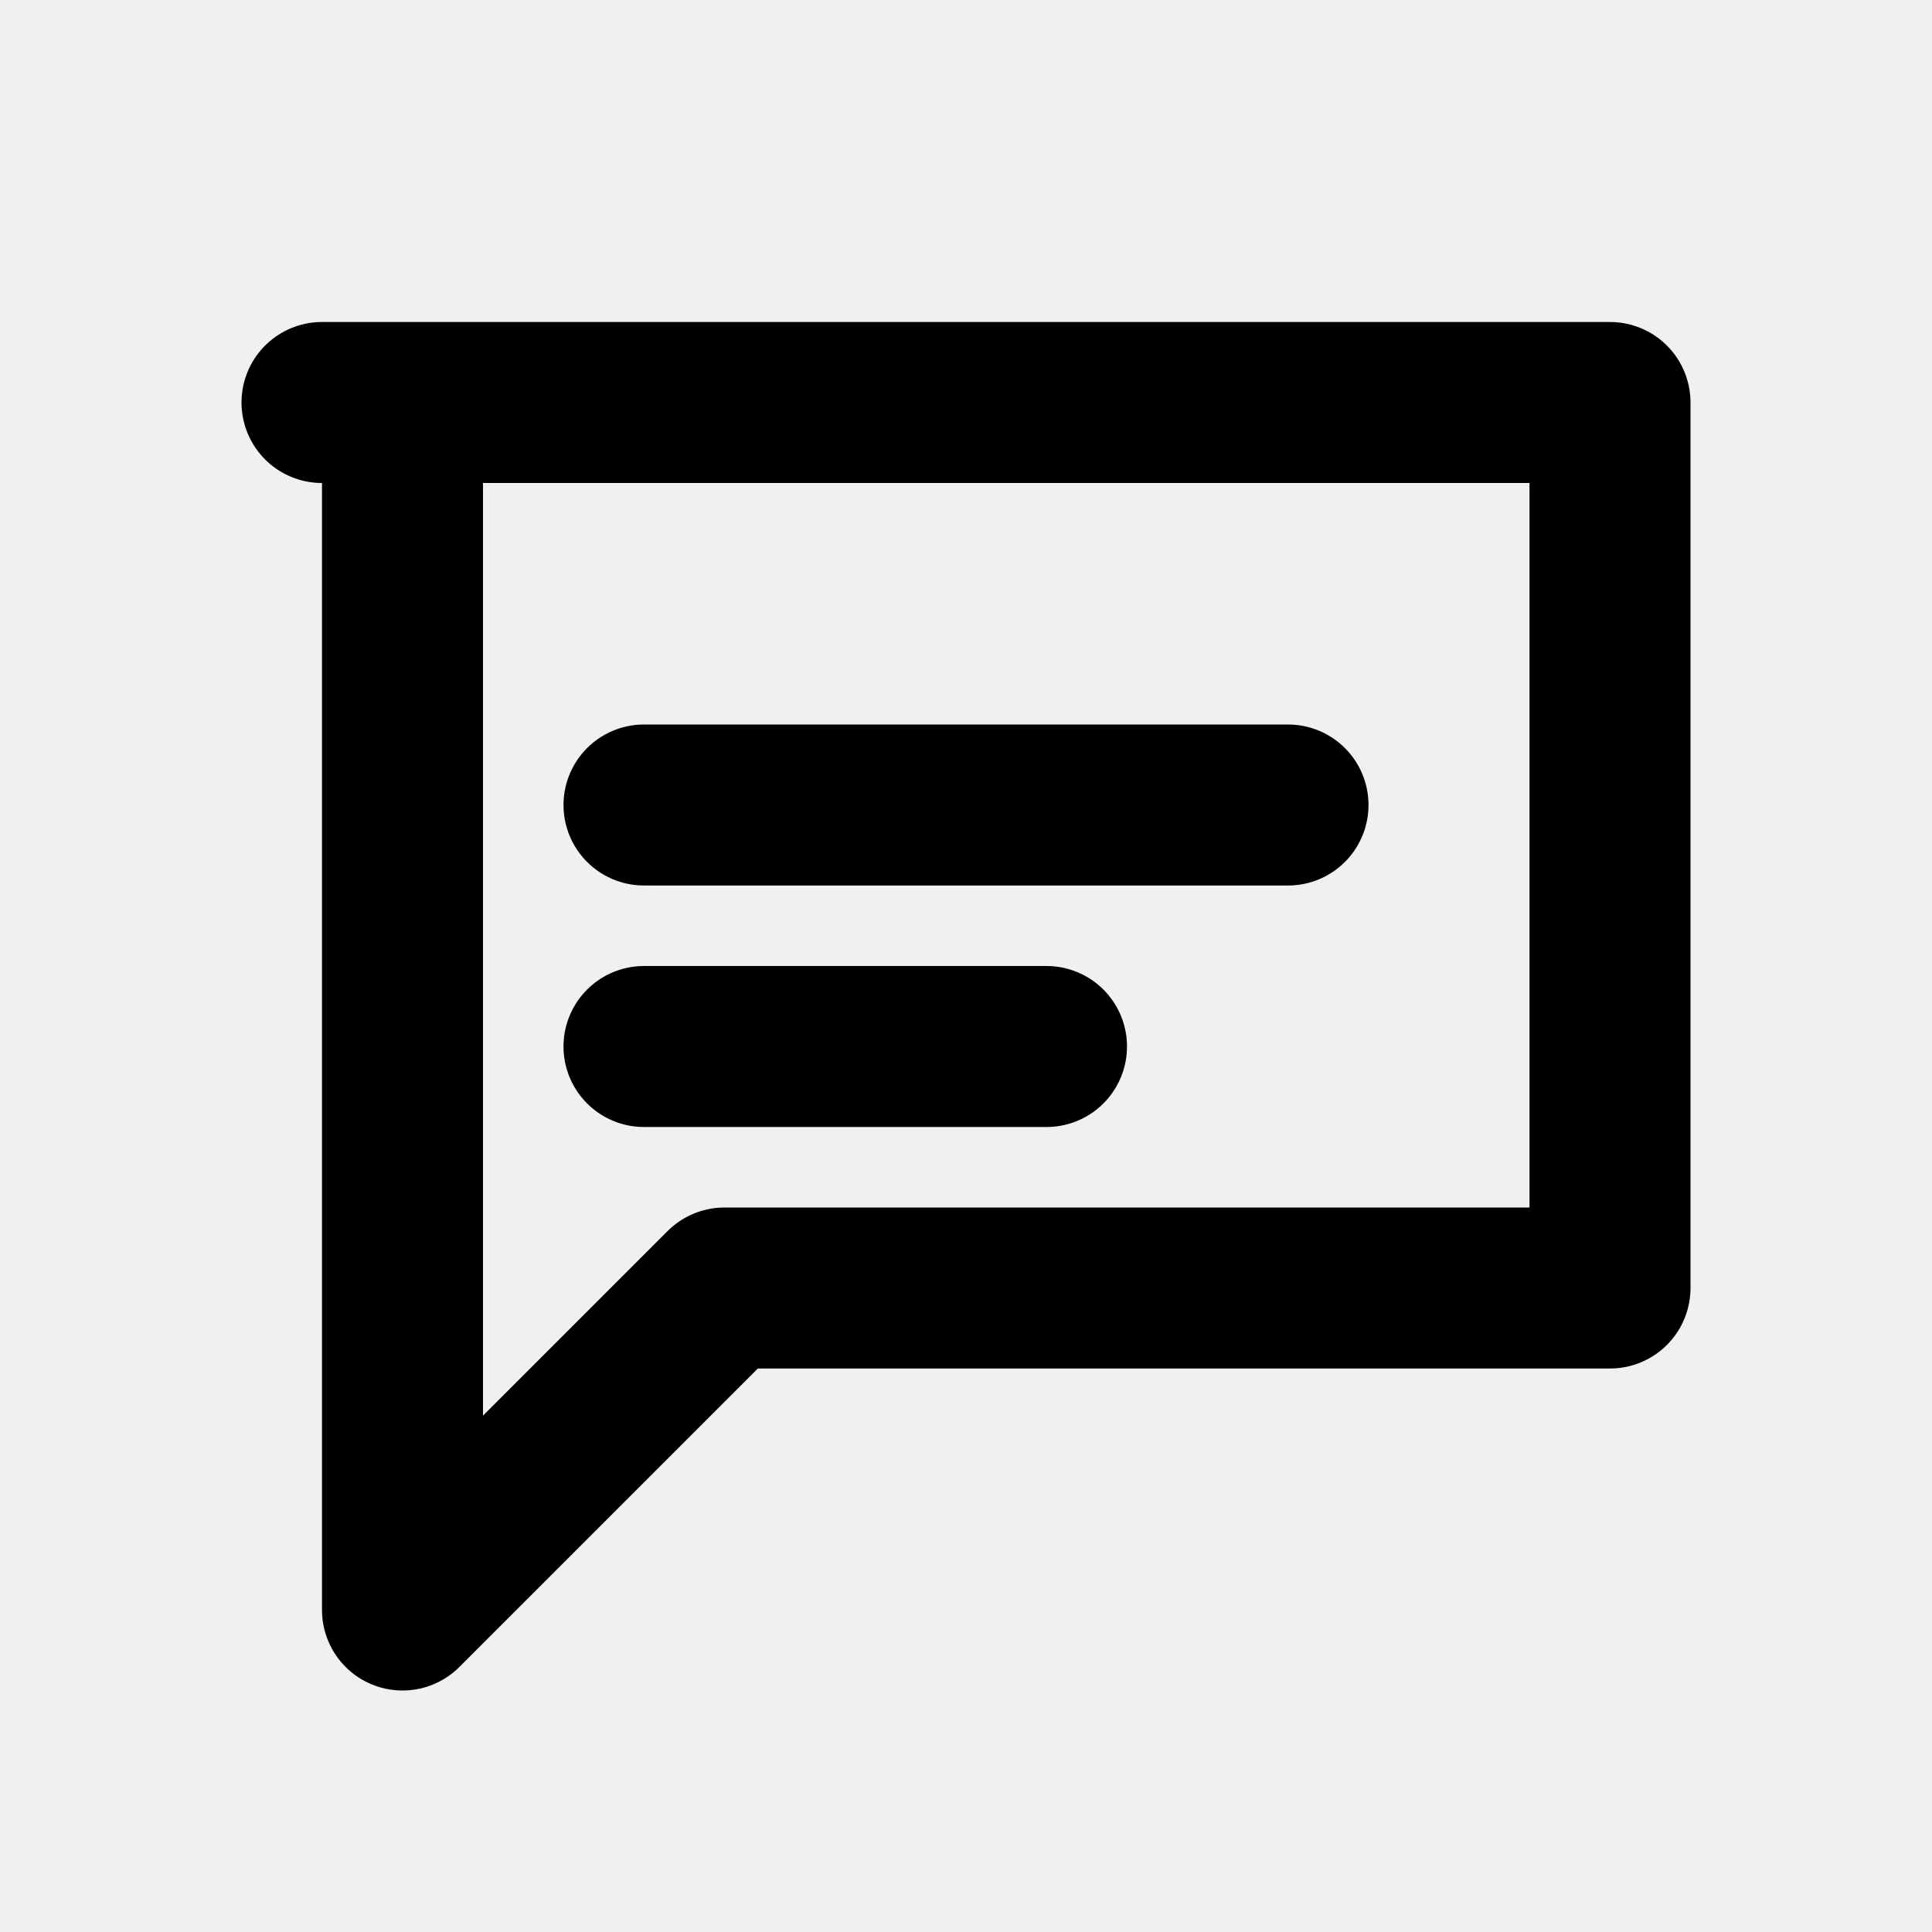
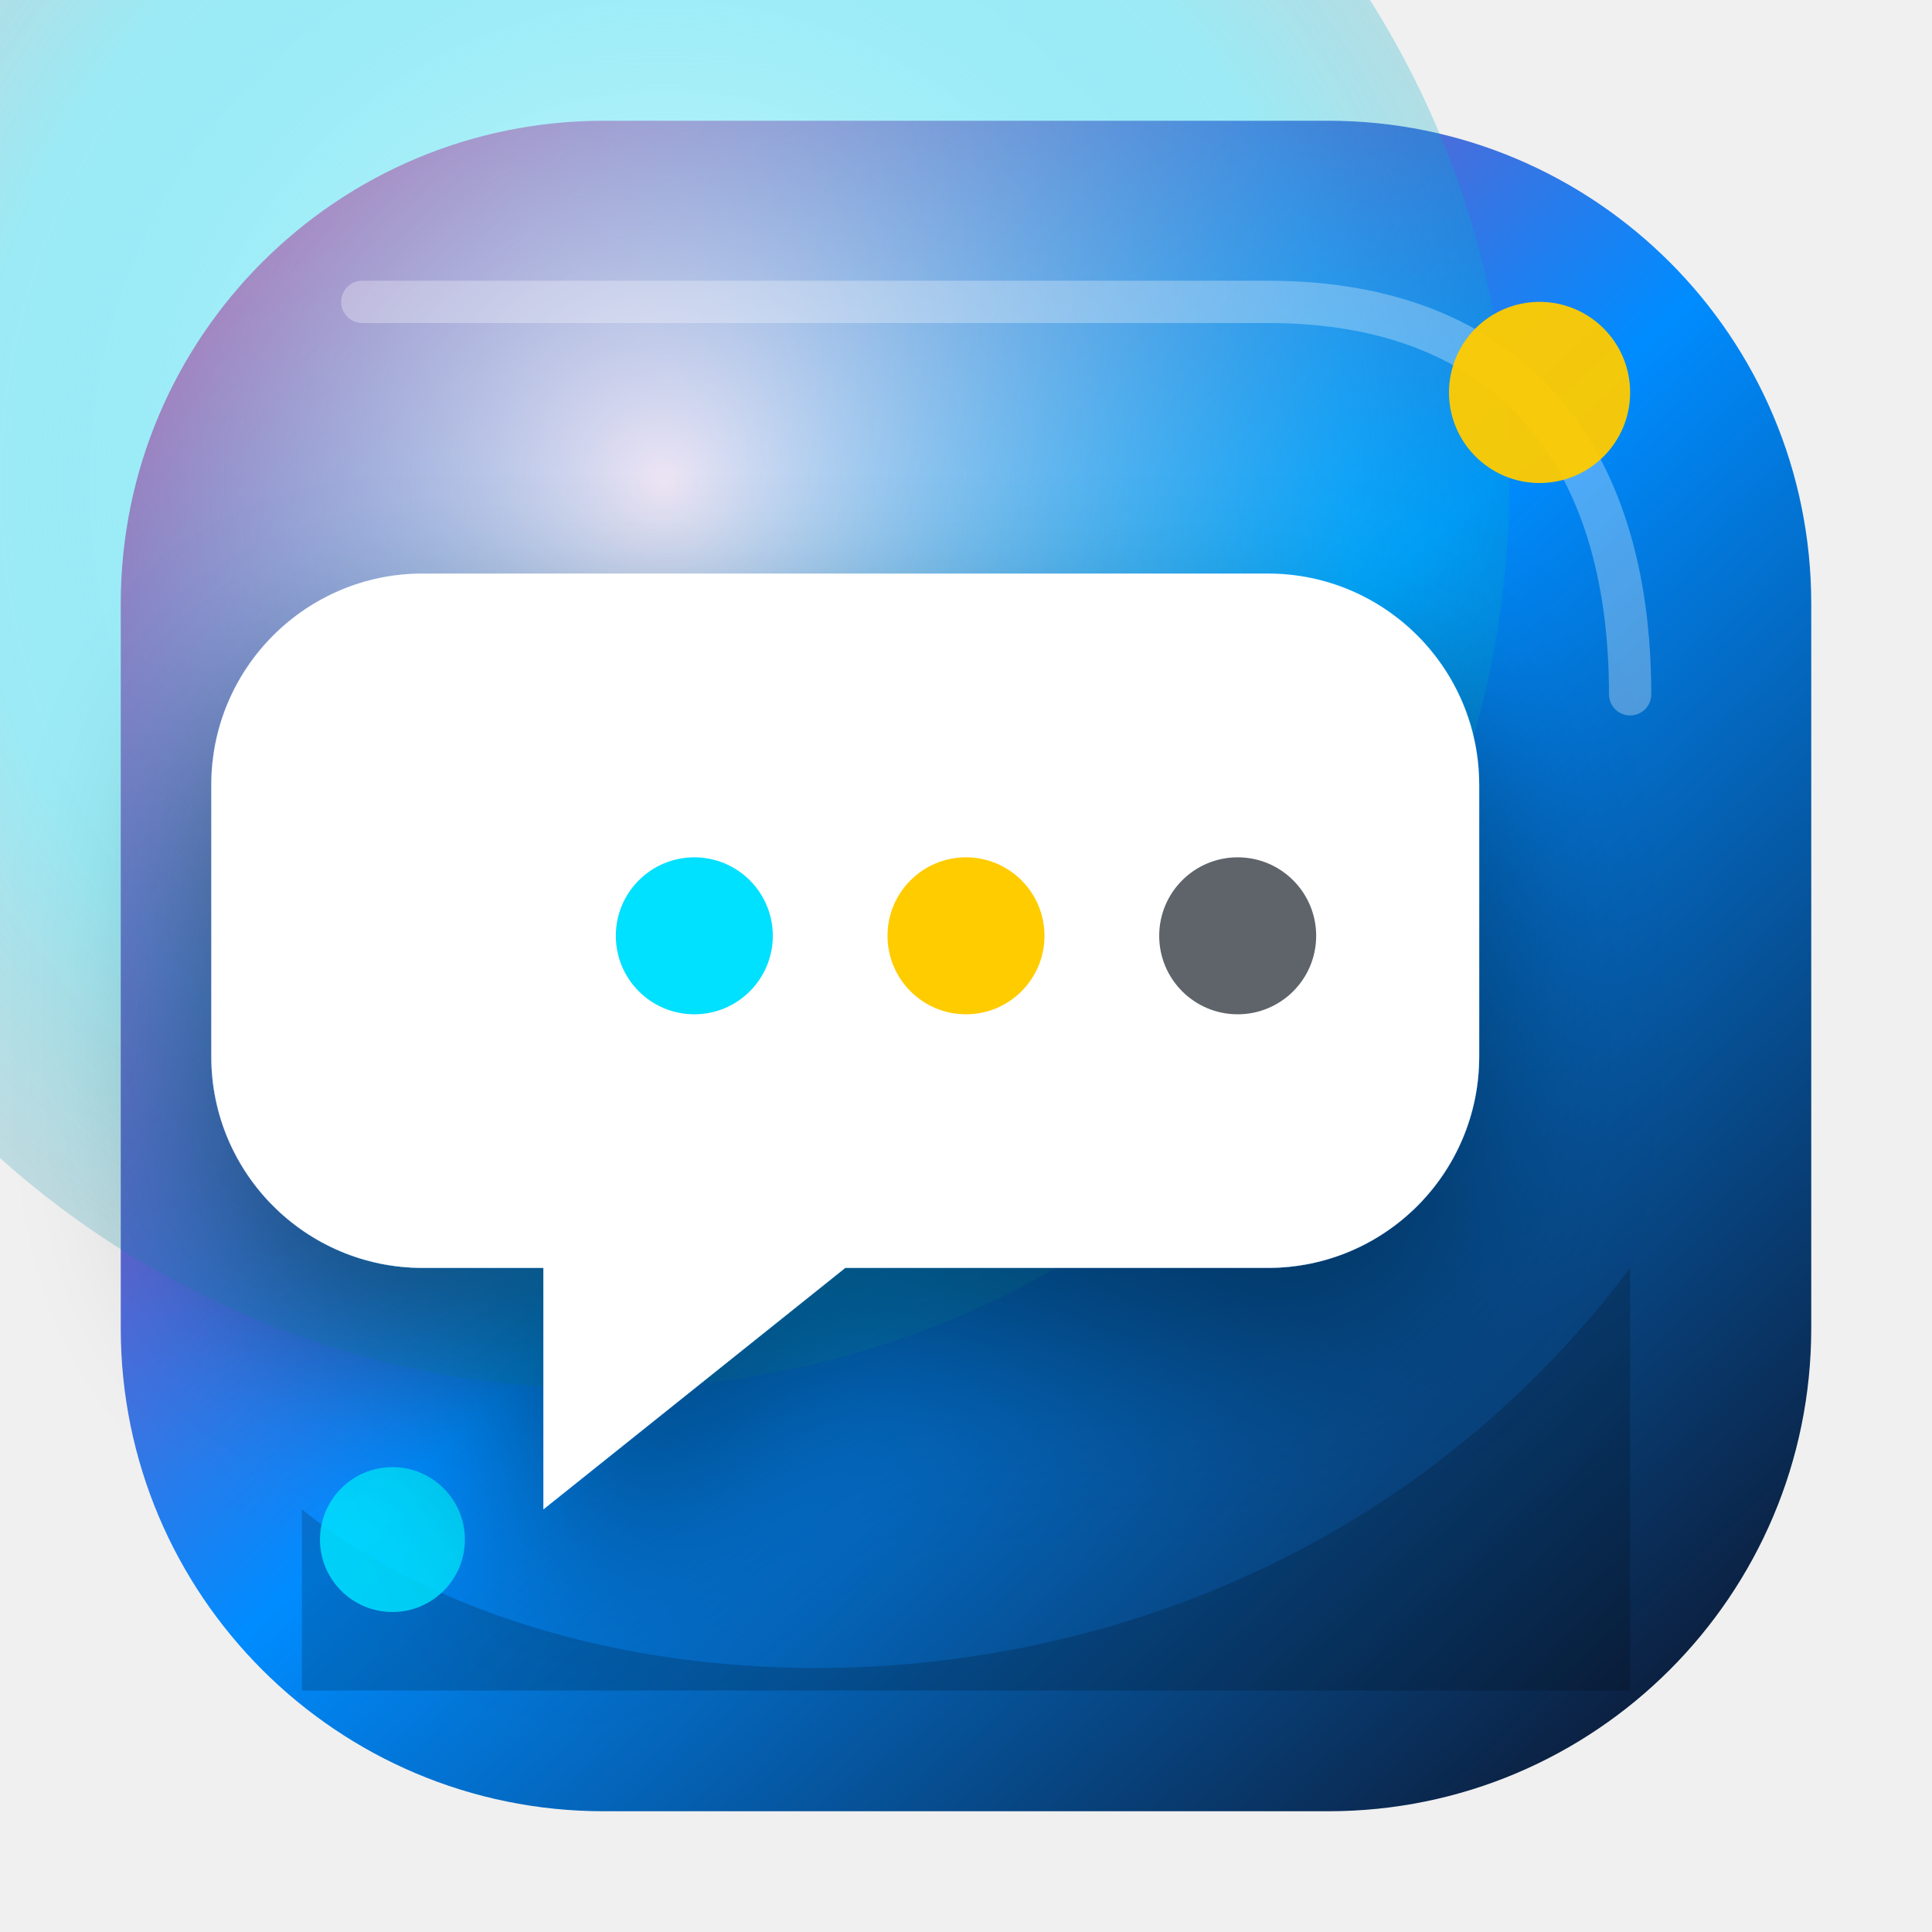
- <svg xmlns="http://www.w3.org/2000/svg" viewBox="0 0 24 24" role="img" aria-label="Comments">
-   <path d="M4 5h16v11H9l-4 4V5z M8 10h8 M8 13h5" fill="none" stroke="currentColor" stroke-width="2" stroke-linecap="round" stroke-linejoin="round" />
+ <svg xmlns="http://www.w3.org/2000/svg" viewBox="0 0 64 64" width="64" height="64" role="img" aria-label="Monoline Comments">
+   <defs>
+     <linearGradient id="bg-monoline-comments" x1="10" y1="8" x2="58" y2="60" gradientUnits="userSpaceOnUse">
+       <stop offset="0" stop-color="#f72585" />
+       <stop offset="0.46" stop-color="#008cff" />
+       <stop offset="1" stop-color="#0d1024" />
+     </linearGradient>
+     <radialGradient id="glow-monoline-comments" cx="22" cy="16" r="44" gradientUnits="userSpaceOnUse">
+       <stop offset="0" stop-color="#ffffff" stop-opacity="0.85" />
+       <stop offset="0.52" stop-color="#00e0ff" stop-opacity="0.35" />
+       <stop offset="1" stop-color="#0d1024" stop-opacity="0" />
+     </radialGradient>
+     <linearGradient id="glyph-monoline-comments" x1="14" y1="14" x2="50" y2="54" gradientUnits="userSpaceOnUse">
+       <stop offset="0" stop-color="#ffffff" />
+       <stop offset="0.48" stop-color="#00e0ff" />
+       <stop offset="1" stop-color="#ffcc00" />
+     </linearGradient>
+     <filter id="shadow-monoline-comments" x="-20%" y="-20%" width="140%" height="150%">
+       <feDropShadow dx="0" dy="3" stdDeviation="3" flood-color="#000" flood-opacity="0.45" />
+     </filter>
+   </defs>
+   <rect x="4" y="4" width="56" height="56" rx="16" fill="url(#bg-monoline-comments)" />
+   <circle cx="20" cy="16" r="30" fill="url(#glow-monoline-comments)" />
+   <path d="M10 50 C20 58 42 58 54 42 L54 56 L10 56 Z" fill="#000" opacity="0.18" />
+   <path d="M12 10 H42 C50 10 54 15 54 23" fill="none" stroke="#fff" stroke-opacity="0.30" stroke-width="1.4" stroke-linecap="round" />
+   <circle cx="51" cy="13" r="3" fill="#ffcc00" opacity="0.95" />
+   <circle cx="13" cy="51" r="2.4" fill="#00e0ff" opacity="0.85" />
+   <g filter="url(#shadow-monoline-comments)">
+     <path d="M14 19h28a7 7 0 0 1 7 7v9a7 7 0 0 1-7 7H28l-10 8v-8h-4a7 7 0 0 1-7-7v-9a7 7 0 0 1 7-7z" fill="#ffffff" />
+     <circle cx="23" cy="31" r="2.6" fill="#00e0ff" />
+     <circle cx="32" cy="31" r="2.6" fill="#ffcc00" />
+     <circle cx="41" cy="31" r="2.6" fill="#09101a" opacity=".65" />
+   </g>
</svg>
